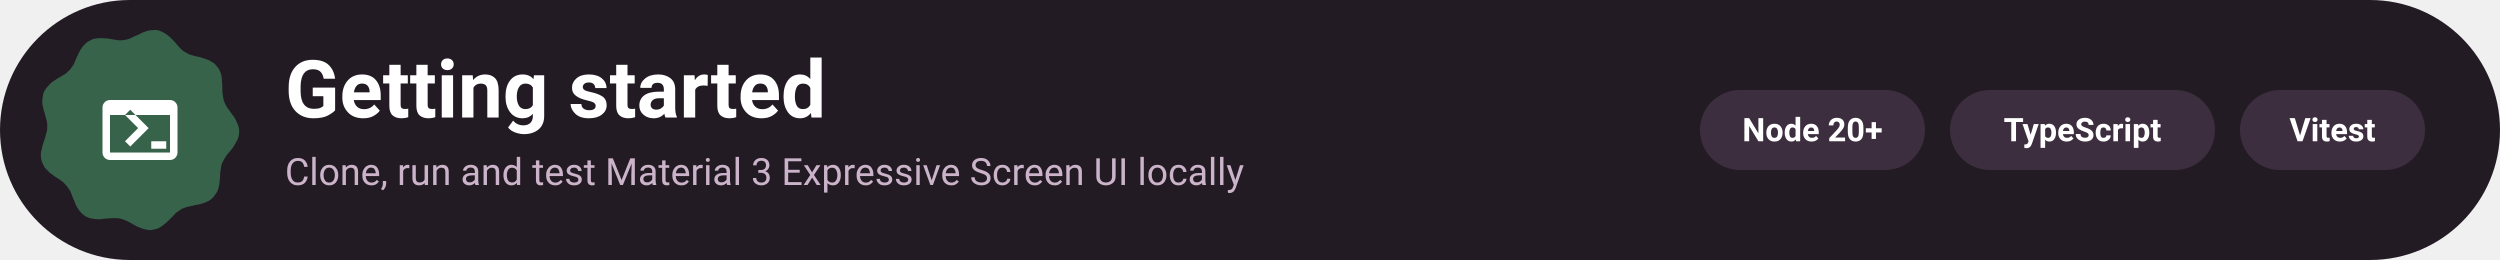
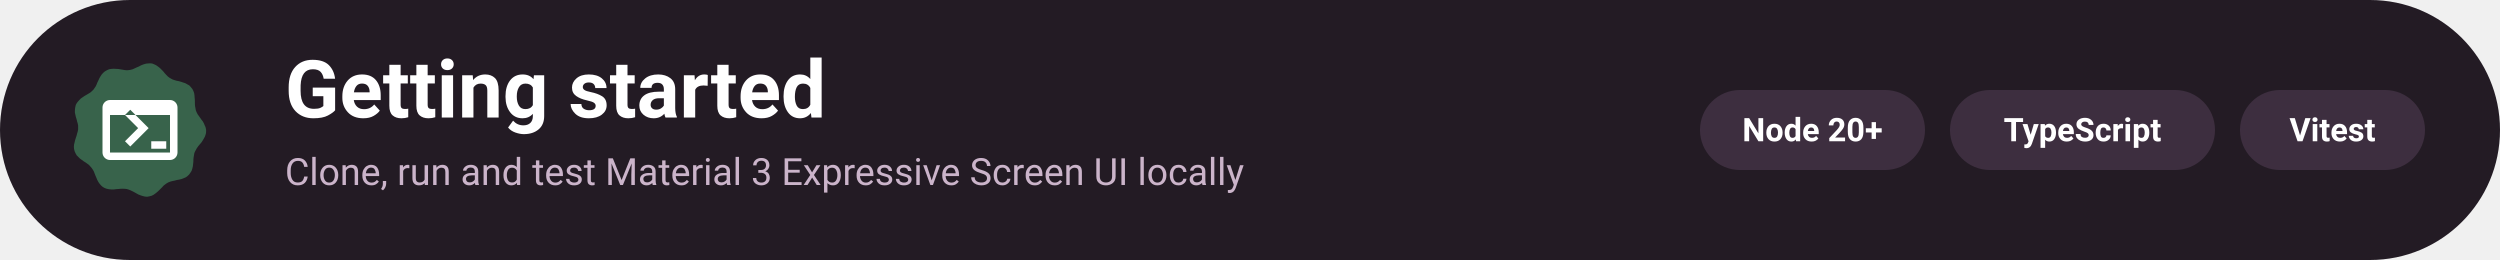
<svg xmlns="http://www.w3.org/2000/svg" width="1000" height="104" viewBox="0 0 1000 104">
  <path d="M52,0H948A52,52 0 0 1 1000,52V52A52,52 0 0 1 948,104H52A52,52 0 0 1 0,52V52A52,52 0 0 1 52,0Z" fill="#231b24" />
-   <path d="M63.1,39.1C62.7,39.6 62.3,40.0 61.9,40.5C61.6,41.0 61.2,41.4 61.0,41.9C60.7,42.4 60.5,42.8 60.3,43.3C60.2,43.9 60.1,44.4 60.0,45.0C59.9,45.5 59.9,46.1 59.9,46.7C59.8,47.3 59.8,48.0 59.7,48.6C59.6,49.2 59.4,49.8 59.2,50.4C58.9,50.9 58.6,51.4 58.2,51.9C57.8,52.3 57.4,52.7 56.9,53.0C56.3,53.3 55.7,53.5 55.2,53.7C54.6,53.9 53.9,54.0 53.3,54.1C52.7,54.3 52.1,54.4 51.6,54.5C51.0,54.6 50.5,54.8 50.0,55.0C49.5,55.2 49.1,55.5 48.7,55.8C48.2,56.1 47.8,56.5 47.4,57.0C47.0,57.4 46.6,57.8 46.1,58.3C45.7,58.7 45.2,59.1 44.7,59.5C44.2,59.9 43.7,60.2 43.2,60.4C42.6,60.6 42.0,60.7 41.4,60.8C40.8,60.8 40.2,60.7 39.6,60.5C39.1,60.4 38.5,60.1 37.9,59.9C37.3,59.6 36.8,59.3 36.3,59.0C35.7,58.7 35.2,58.4 34.7,58.2C34.2,58.0 33.7,57.8 33.2,57.7C32.7,57.6 32.1,57.6 31.6,57.6C31.0,57.6 30.5,57.6 29.9,57.7C29.3,57.7 28.6,57.8 28.0,57.9C27.4,57.9 26.8,57.9 26.2,57.8C25.6,57.7 25.0,57.6 24.4,57.3C23.9,57.1 23.4,56.7 23.0,56.3C22.6,55.9 22.2,55.4 21.9,54.9C21.5,54.3 21.3,53.7 21.1,53.2C20.8,52.6 20.6,52.0 20.4,51.5C20.2,50.9 20.0,50.4 19.7,50.0C19.4,49.5 19.1,49.1 18.7,48.7C18.4,48.3 18.0,47.9 17.5,47.6C17.0,47.2 16.5,46.9 16.0,46.6C15.5,46.2 15.0,45.9 14.5,45.5C14.1,45.1 13.6,44.6 13.2,44.2C12.9,43.7 12.6,43.1 12.4,42.6C12.2,42.0 12.1,41.4 12.1,40.8C12.1,40.2 12.2,39.6 12.4,39.0C12.5,38.4 12.7,37.8 12.9,37.2C13.1,36.6 13.3,36.1 13.4,35.5C13.6,35.0 13.7,34.4 13.8,33.9C13.8,33.4 13.8,32.9 13.8,32.3C13.7,31.8 13.6,31.2 13.4,30.7C13.3,30.1 13.1,29.5 12.9,28.9C12.8,28.3 12.6,27.7 12.5,27.1C12.5,26.5 12.5,25.8 12.6,25.3C12.7,24.7 12.8,24.1 13.1,23.6C13.4,23.1 13.8,22.6 14.2,22.2C14.6,21.7 15.1,21.3 15.6,21.0C16.1,20.6 16.7,20.3 17.2,20.0C17.7,19.7 18.2,19.4 18.7,19.1C19.1,18.7 19.5,18.4 19.9,18.0C20.2,17.6 20.5,17.1 20.8,16.7C21.1,16.2 21.3,15.6 21.5,15.1C21.8,14.6 22.0,14.0 22.3,13.4C22.6,12.9 22.9,12.3 23.3,11.8C23.7,11.4 24.1,10.9 24.6,10.6C25.1,10.3 25.6,10.0 26.2,9.8C26.8,9.7 27.4,9.6 28.0,9.6C28.6,9.6 29.3,9.7 29.9,9.7C30.5,9.8 31.1,9.9 31.7,10.0C32.2,10.1 32.8,10.2 33.3,10.2C33.9,10.2 34.4,10.1 34.9,10.0C35.4,9.9 36.0,9.7 36.5,9.4C37.0,9.2 37.5,8.9 38.1,8.7C38.6,8.4 39.2,8.1 39.8,7.9C40.4,7.7 41.0,7.5 41.6,7.5C42.2,7.4 42.8,7.4 43.4,7.5C43.9,7.7 44.5,7.9 45.0,8.2C45.5,8.5 46.0,8.9 46.5,9.3C46.9,9.7 47.4,10.2 47.8,10.6C48.2,11.1 48.6,11.6 49.0,12.0C49.4,12.4 49.7,12.8 50.2,13.1C50.6,13.4 51.1,13.6 51.6,13.9C52.1,14.1 52.6,14.2 53.2,14.4C53.7,14.5 54.4,14.6 54.9,14.8C55.5,15.0 56.2,15.2 56.7,15.4C57.3,15.7 57.8,16.0 58.3,16.3C58.7,16.7 59.1,17.2 59.5,17.7C59.8,18.2 60.0,18.7 60.2,19.3C60.3,19.9 60.4,20.5 60.4,21.1C60.5,21.8 60.5,22.4 60.5,23.0C60.5,23.6 60.5,24.2 60.6,24.7C60.7,25.3 60.8,25.8 60.9,26.3C61.1,26.8 61.3,27.3 61.6,27.8C61.9,28.2 62.2,28.7 62.6,29.2C62.9,29.7 63.3,30.2 63.7,30.7C64.0,31.2 64.3,31.8 64.5,32.4C64.8,32.9 64.9,33.5 65.0,34.1C65.0,34.7 65.0,35.3 64.8,35.9C64.7,36.4 64.4,37.0 64.1,37.5C63.8,38.1 63.4,38.6 63.1,39.1Z" fill="#38634B" transform="translate(56, 52) scale(1.5) translate(-38.55, -34.1)" />
-   <g transform="translate(38, 34) scale(1.5)" color="#FFFFFF">
-     <path d="M20 4H4c-1.1 0-2 .9-2 2v12c0 1.1.9 2 2 2h16c1.1 0 2-.9 2-2V6c0-1.1-.9-2-2-2zm0 14H4V8h16v10zm-12-3l3.5-3.5L8 8l1.4-1.4 4.9 4.9-4.9 4.9L8 15zm7 0h4v2h-4v-2z" fill="currentColor" />
+   <g transform="translate(56, 52)">
+     <g>
+       <animateTransform attributeName="transform" type="scale" values="1.5;1.56;1.5" keyTimes="0;0.5;1" dur="4s" repeatCount="indefinite" />
+       <path d="M63.1,39.1C62.7,39.6 62.3,40.0 61.9,40.5C61.6,41.0 61.2,41.4 61.0,41.9C60.7,42.4 60.5,42.8 60.3,43.3C60.2,43.9 60.1,44.4 60.0,45.0C59.9,45.5 59.9,46.1 59.9,46.7C59.8,47.3 59.8,48.0 59.7,48.6C59.6,49.2 59.4,49.8 59.2,50.4C58.9,50.9 58.6,51.4 58.2,51.9C57.8,52.3 57.4,52.7 56.9,53.0C56.3,53.3 55.7,53.5 55.2,53.7C54.6,53.9 53.9,54.0 53.3,54.1C52.7,54.3 52.1,54.4 51.6,54.5C51.0,54.6 50.5,54.8 50.0,55.0C49.5,55.2 49.1,55.5 48.7,55.8C48.2,56.1 47.8,56.5 47.4,57.0C47.0,57.4 46.6,57.8 46.1,58.3C45.7,58.7 45.2,59.1 44.7,59.5C44.2,59.9 43.7,60.2 43.2,60.4C42.6,60.6 42.0,60.7 41.4,60.8C40.8,60.8 40.2,60.7 39.6,60.5C39.1,60.4 38.5,60.1 37.9,59.9C37.3,59.6 36.8,59.3 36.3,59.0C35.7,58.7 35.2,58.4 34.7,58.2C34.2,58.0 33.7,57.8 33.2,57.7C32.7,57.6 32.1,57.6 31.6,57.6C31.0,57.6 30.5,57.6 29.9,57.7C29.3,57.7 28.6,57.8 28.0,57.9C27.4,57.9 26.8,57.9 26.2,57.8C25.6,57.7 25.0,57.6 24.4,57.3C23.9,57.1 23.4,56.7 23.0,56.3C22.6,55.9 22.2,55.4 21.9,54.9C21.5,54.3 21.3,53.7 21.1,53.2C20.8,52.6 20.6,52.0 20.4,51.5C20.2,50.9 20.0,50.4 19.7,50.0C19.4,49.5 19.1,49.1 18.7,48.7C18.4,48.3 18.0,47.9 17.5,47.6C17.0,47.2 16.5,46.9 16.0,46.6C15.5,46.2 15.0,45.9 14.5,45.5C14.1,45.1 13.6,44.6 13.2,44.2C12.9,43.7 12.6,43.1 12.4,42.6C12.2,42.0 12.1,41.4 12.1,40.8C12.1,40.2 12.2,39.6 12.4,39.0C12.5,38.4 12.7,37.8 12.9,37.2C13.1,36.6 13.3,36.1 13.4,35.5C13.6,35.0 13.7,34.4 13.8,33.9C13.8,33.4 13.8,32.9 13.8,32.3C13.7,31.8 13.6,31.2 13.4,30.7C13.3,30.1 13.1,29.5 12.9,28.9C12.8,28.3 12.6,27.7 12.5,27.1C12.5,26.5 12.5,25.8 12.6,25.3C12.7,24.7 12.8,24.1 13.1,23.6C13.4,23.1 13.8,22.6 14.2,22.2C14.6,21.7 15.1,21.3 15.6,21.0C16.1,20.6 16.7,20.3 17.2,20.0C17.7,19.7 18.2,19.4 18.7,19.1C19.1,18.7 19.5,18.4 19.9,18.0C20.2,17.6 20.5,17.1 20.8,16.7C21.1,16.2 21.3,15.6 21.5,15.1C21.8,14.6 22.0,14.0 22.3,13.4C22.6,12.9 22.9,12.3 23.3,11.8C23.7,11.4 24.1,10.9 24.6,10.6C25.1,10.3 25.6,10.0 26.2,9.8C26.8,9.7 27.4,9.6 28.0,9.6C28.6,9.6 29.3,9.7 29.9,9.7C30.5,9.8 31.1,9.9 31.7,10.0C32.2,10.1 32.8,10.2 33.3,10.2C33.9,10.2 34.4,10.1 34.9,10.0C35.4,9.9 36.0,9.7 36.5,9.4C37.0,9.2 37.5,8.9 38.1,8.7C38.6,8.4 39.2,8.1 39.8,7.9C40.4,7.7 41.0,7.5 41.6,7.5C42.2,7.4 42.8,7.4 43.4,7.5C43.9,7.7 44.5,7.9 45.0,8.2C45.5,8.5 46.0,8.9 46.5,9.3C46.9,9.7 47.4,10.2 47.8,10.6C48.2,11.1 48.6,11.6 49.0,12.0C49.4,12.4 49.7,12.8 50.2,13.1C50.6,13.4 51.1,13.6 51.6,13.9C52.1,14.1 52.6,14.2 53.2,14.4C53.7,14.5 54.4,14.6 54.9,14.8C55.5,15.0 56.2,15.2 56.7,15.4C57.3,15.7 57.8,16.0 58.3,16.3C58.7,16.7 59.1,17.2 59.5,17.7C59.8,18.2 60.0,18.7 60.2,19.3C60.3,19.9 60.4,20.5 60.4,21.1C60.5,21.8 60.5,22.4 60.5,23.0C60.5,23.6 60.5,24.2 60.6,24.7C60.7,25.3 60.8,25.8 60.9,26.3C61.1,26.8 61.3,27.3 61.6,27.8C61.9,28.2 62.2,28.7 62.6,29.2C62.9,29.7 63.3,30.2 63.7,30.7C64.0,31.2 64.3,31.8 64.5,32.4C64.8,32.9 64.9,33.5 65.0,34.1C65.0,34.7 65.0,35.3 64.8,35.9C64.7,36.4 64.4,37.0 64.1,37.5C63.8,38.1 63.4,38.6 63.1,39.1Z" fill="#38634B" transform="translate(-38.55, -34.1)" />
+     </g>
+     <g transform="translate(-18, -18) scale(1.5)" color="#FFFFFF">
+       <path d="M20 4H4c-1.1 0-2 .9-2 2v12c0 1.1.9 2 2 2h16c1.1 0 2-.9 2-2V6c0-1.1-.9-2-2-2zm0 14H4V8h16v10zm-12-3l3.5-3.5L8 8l1.4-1.4 4.9 4.9-4.9 4.9L8 15zm7 0h4v2h-4v-2z" fill="currentColor" />
+     </g>
  </g>
  <text x="114" y="47" font-family="system-ui, -apple-system, 'Google Sans', Roboto, sans-serif" font-size="32" font-weight="700" fill="#ffffff">Getting started</text>
  <text x="114" y="74" font-family="system-ui, -apple-system, Roboto, sans-serif" font-size="15" font-weight="400" fill="#cbb4ca">Clone, run and test Material 3 Expressive Screen UI locally</text>
  <g transform="translate(896, 36)">
    <rect width="74" height="32" rx="16" fill="#3d2e3f" />
    <text x="37" y="20.5" font-family="system-ui, -apple-system, Roboto, sans-serif" font-size="13" font-weight="700" fill="#ffffff" text-anchor="middle">Vitest</text>
  </g>
  <g transform="translate(780, 36)">
    <rect width="106" height="32" rx="16" fill="#3d2e3f" />
    <text x="53" y="20.5" font-family="system-ui, -apple-system, Roboto, sans-serif" font-size="13" font-weight="700" fill="#ffffff" text-anchor="middle">TypeScript</text>
  </g>
  <g transform="translate(680, 36)">
    <rect width="90" height="32" rx="16" fill="#3d2e3f" />
    <text x="45" y="20.5" font-family="system-ui, -apple-system, Roboto, sans-serif" font-size="13" font-weight="700" fill="#ffffff" text-anchor="middle">Node 20+</text>
  </g>
</svg>
